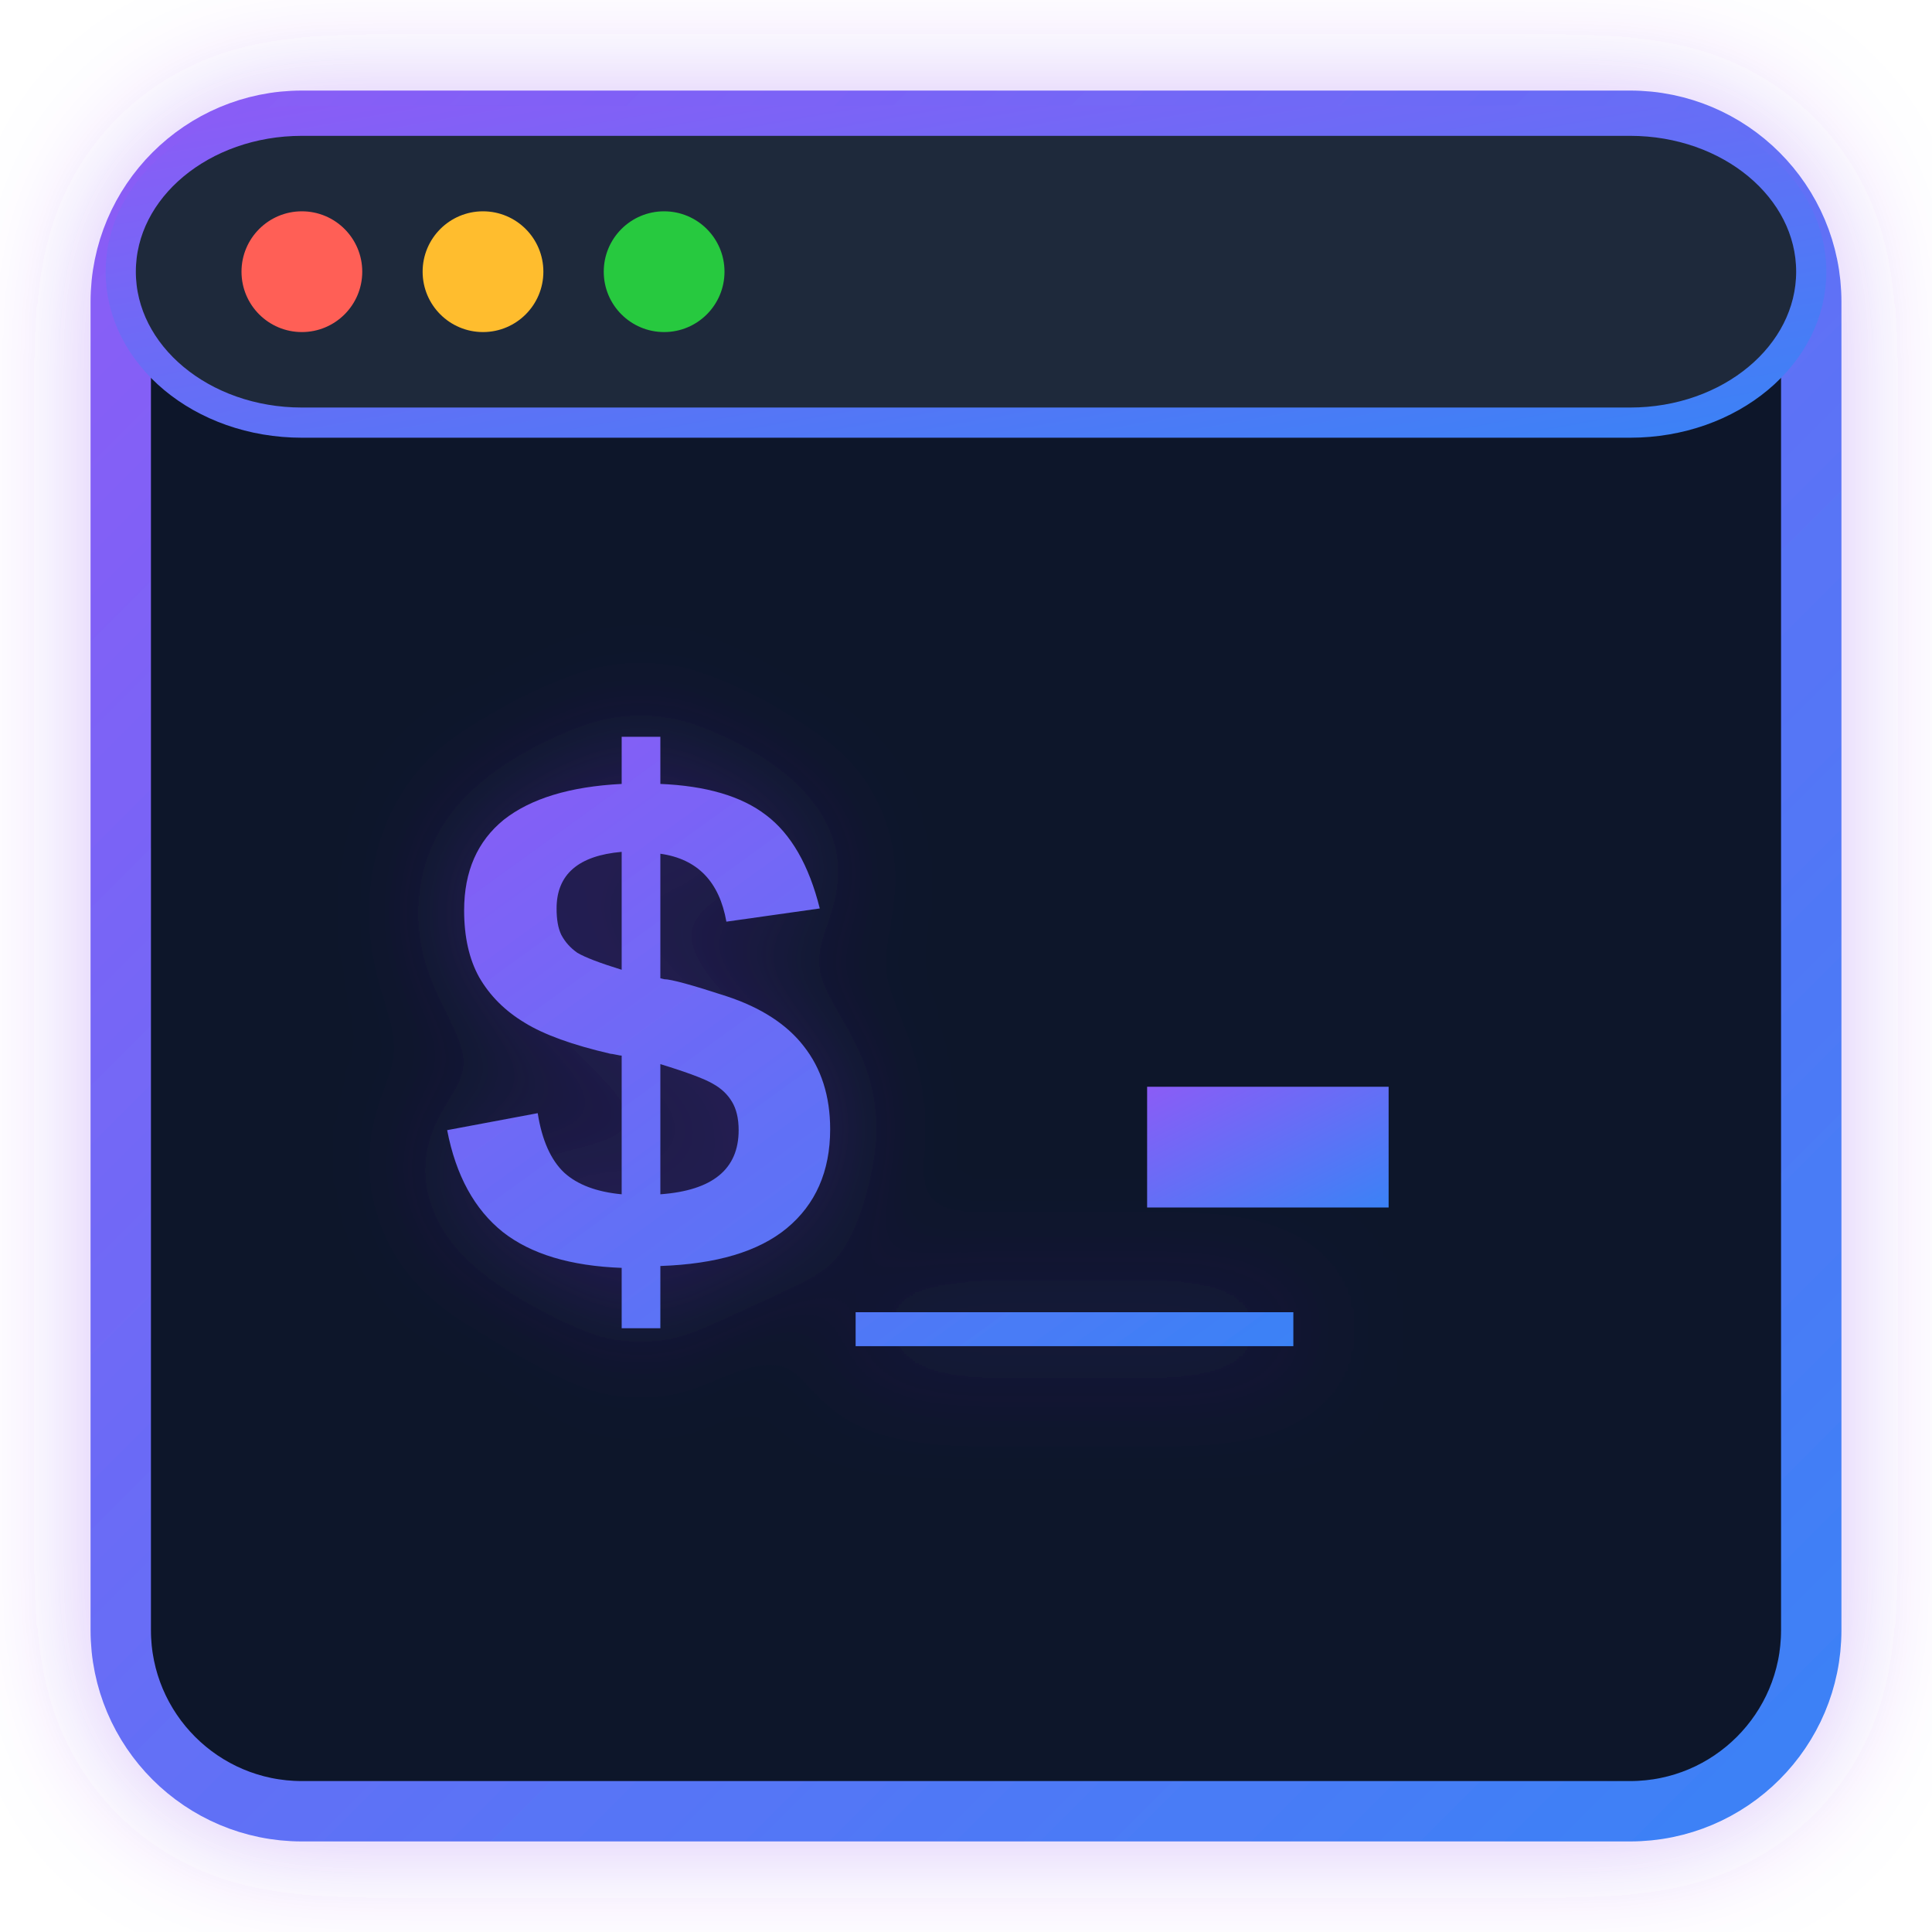
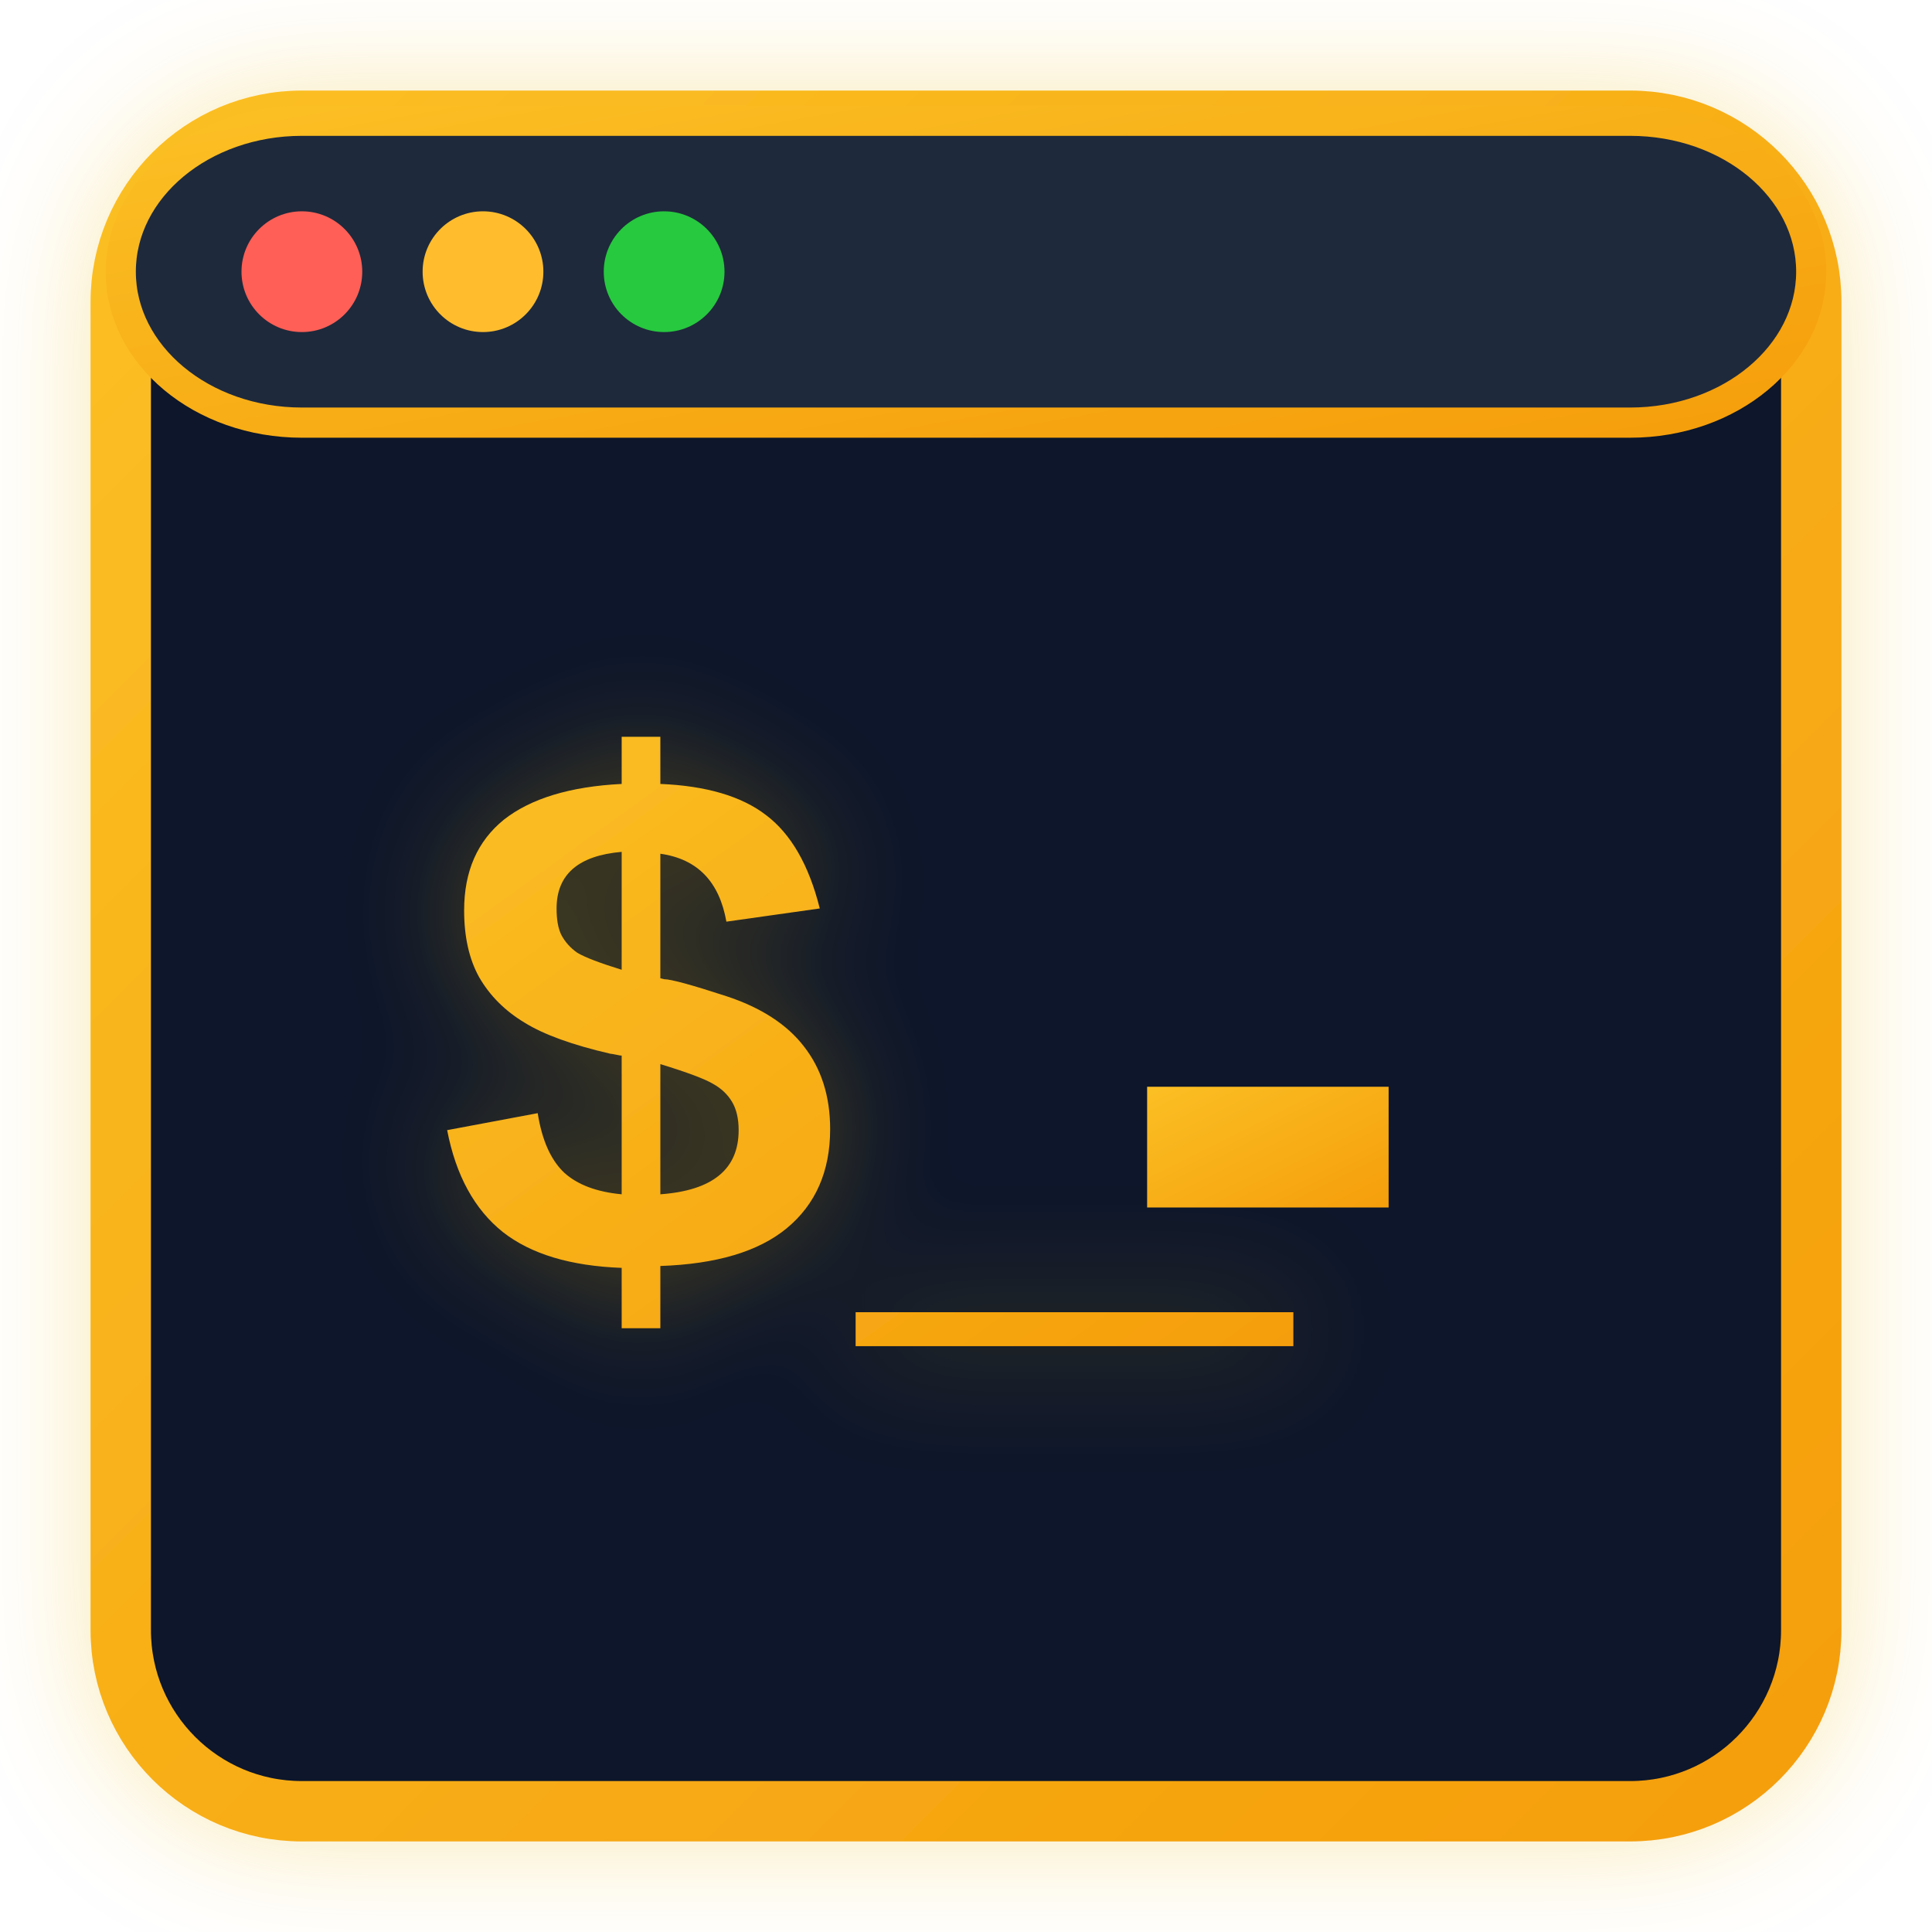
<svg xmlns="http://www.w3.org/2000/svg" width="32" height="32" viewBox="0 0 32 32">
  <defs>
    <linearGradient id="neonGradient" x1="0%" y1="0%" x2="100%" y2="100%">
-       <stop offset="0%" stop-color="#8b5cf6" />
-       <stop offset="100%" stop-color="#3b82f6" />
+       <stop offset="0%" stop-color="#fbbf24" />
+       <stop offset="100%" stop-color="#f59e0b" />
    </linearGradient>
    <filter id="glow" x="-50%" y="-50%" width="200%" height="200%">
      <feGaussianBlur stdDeviation="1" result="blur" />
-       <feFlood flood-color="#7c3aed" flood-opacity="0.3" result="glow" />
+       <feFlood flood-color="#eab308" flood-opacity="0.3" result="glow" />
      <feComposite in="glow" in2="blur" operator="in" result="glowBlur" />
      <feComposite in="SourceGraphic" in2="glowBlur" operator="over" />
    </filter>
  </defs>
  <rect x="2" y="2" width="28" height="28" rx="3" fill="#0f172a" stroke="url(#neonGradient)" stroke-width="1" filter="url(#glow)" />
  <rect x="2" y="2" width="28" height="5" rx="3" fill="#1E293B" stroke="url(#neonGradient)" stroke-width="0.5" />
  <circle cx="5" cy="4.5" r="1" fill="#ff5f56" />
  <circle cx="8" cy="4.5" r="1" fill="#ffbd2e" />
  <circle cx="11" cy="4.5" r="1" fill="#27c93f" />
  <text x="7" y="21" font-family="'Courier New', monospace" font-size="12" font-weight="bold" fill="url(#neonGradient)" filter="url(#glow)">$_</text>
  <rect x="19" y="18" width="4" height="2" fill="url(#neonGradient)">
    <animate attributeName="opacity" values="0;1;1;0" dur="1.5s" repeatCount="indefinite" />
  </rect>
</svg>
